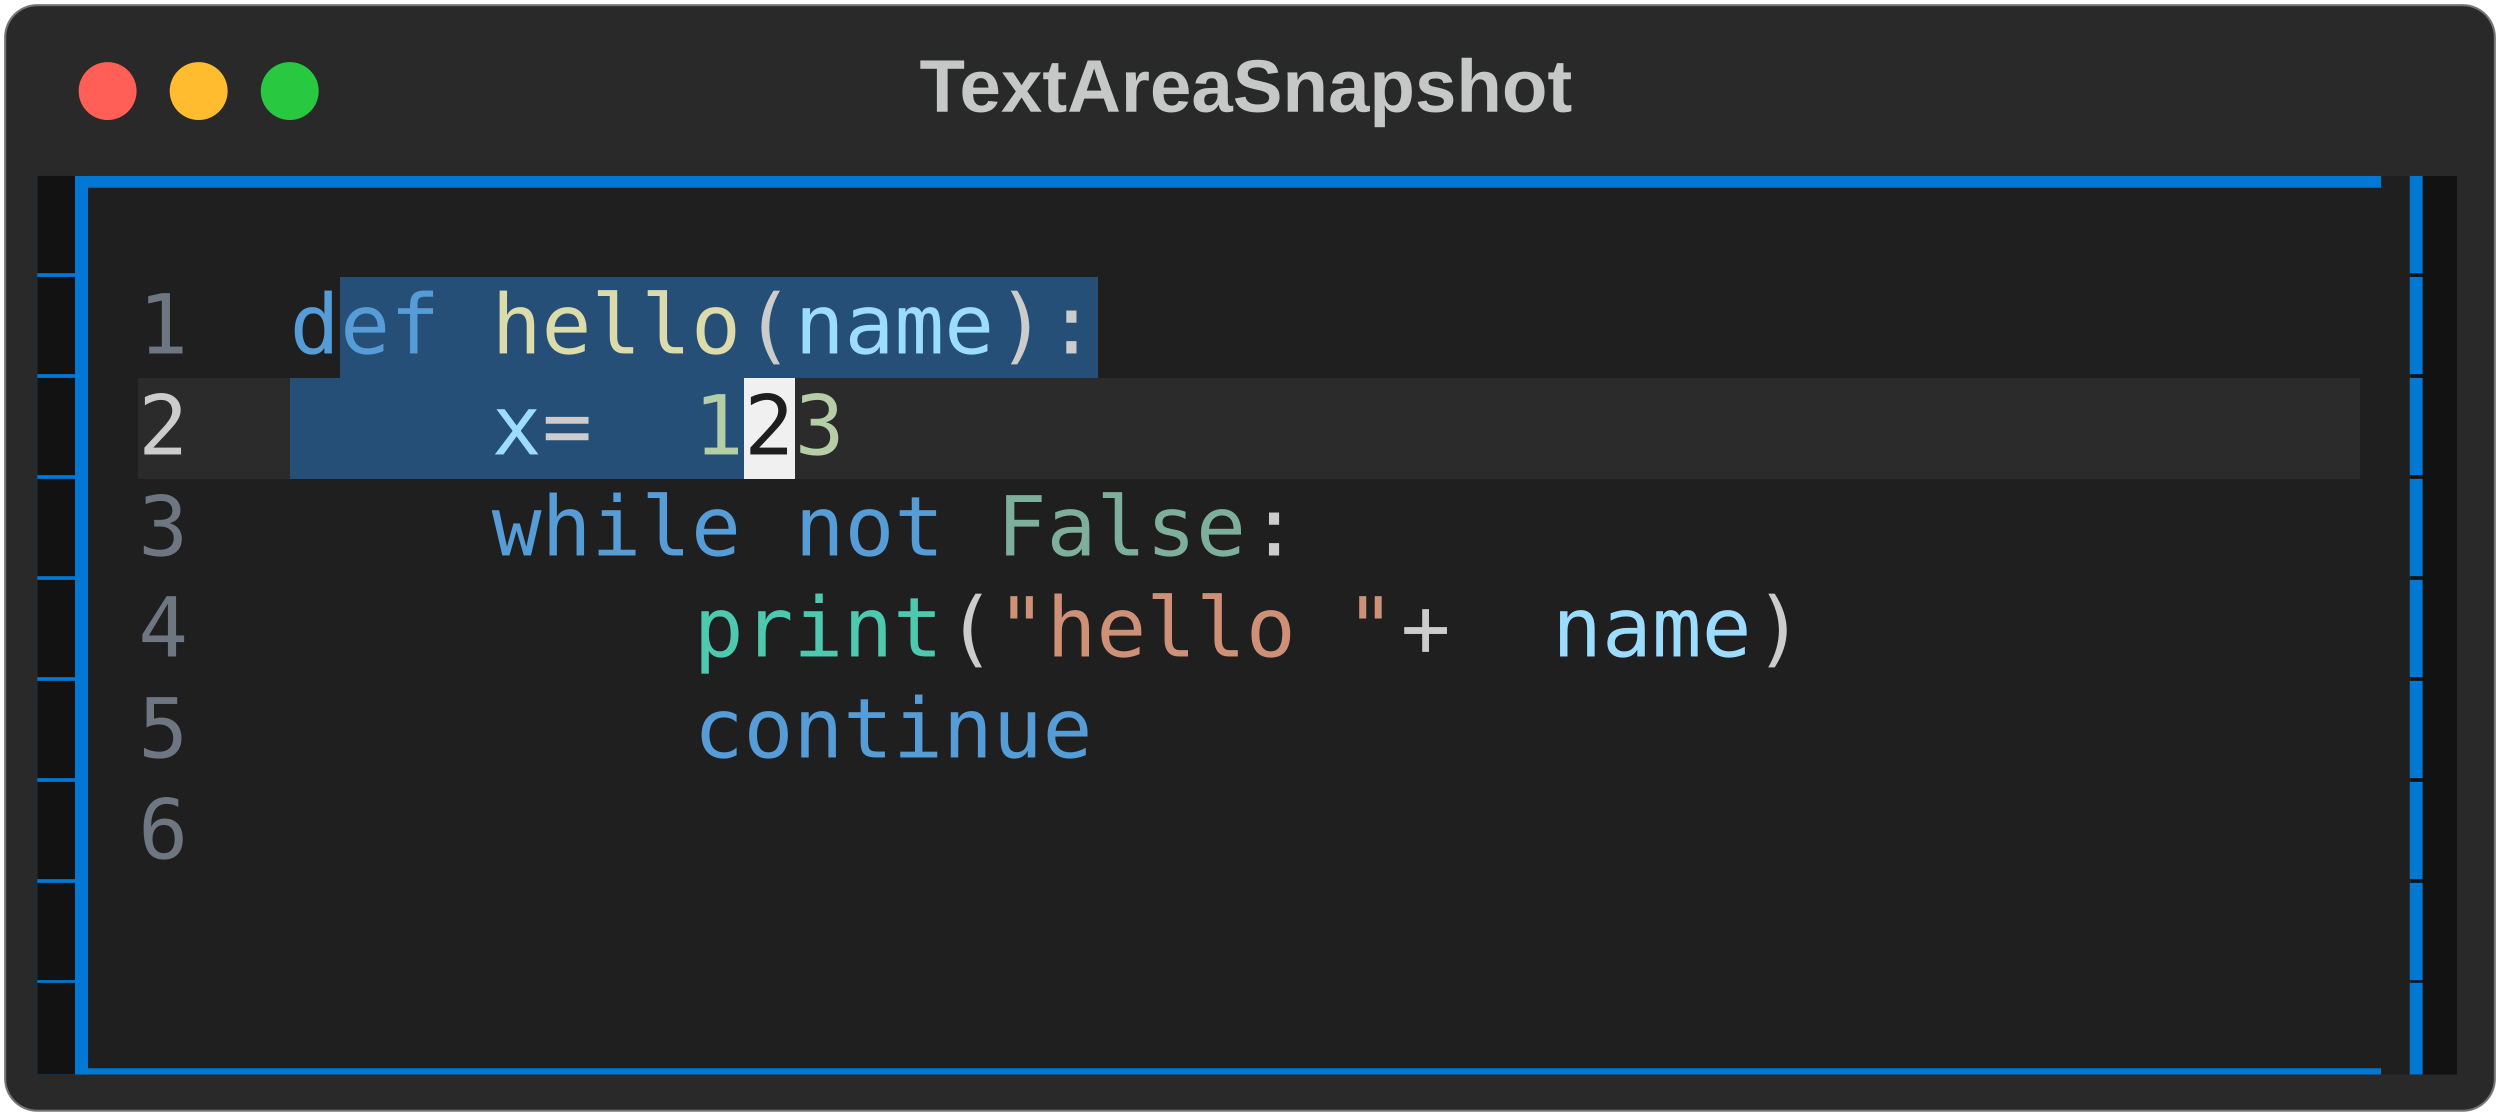
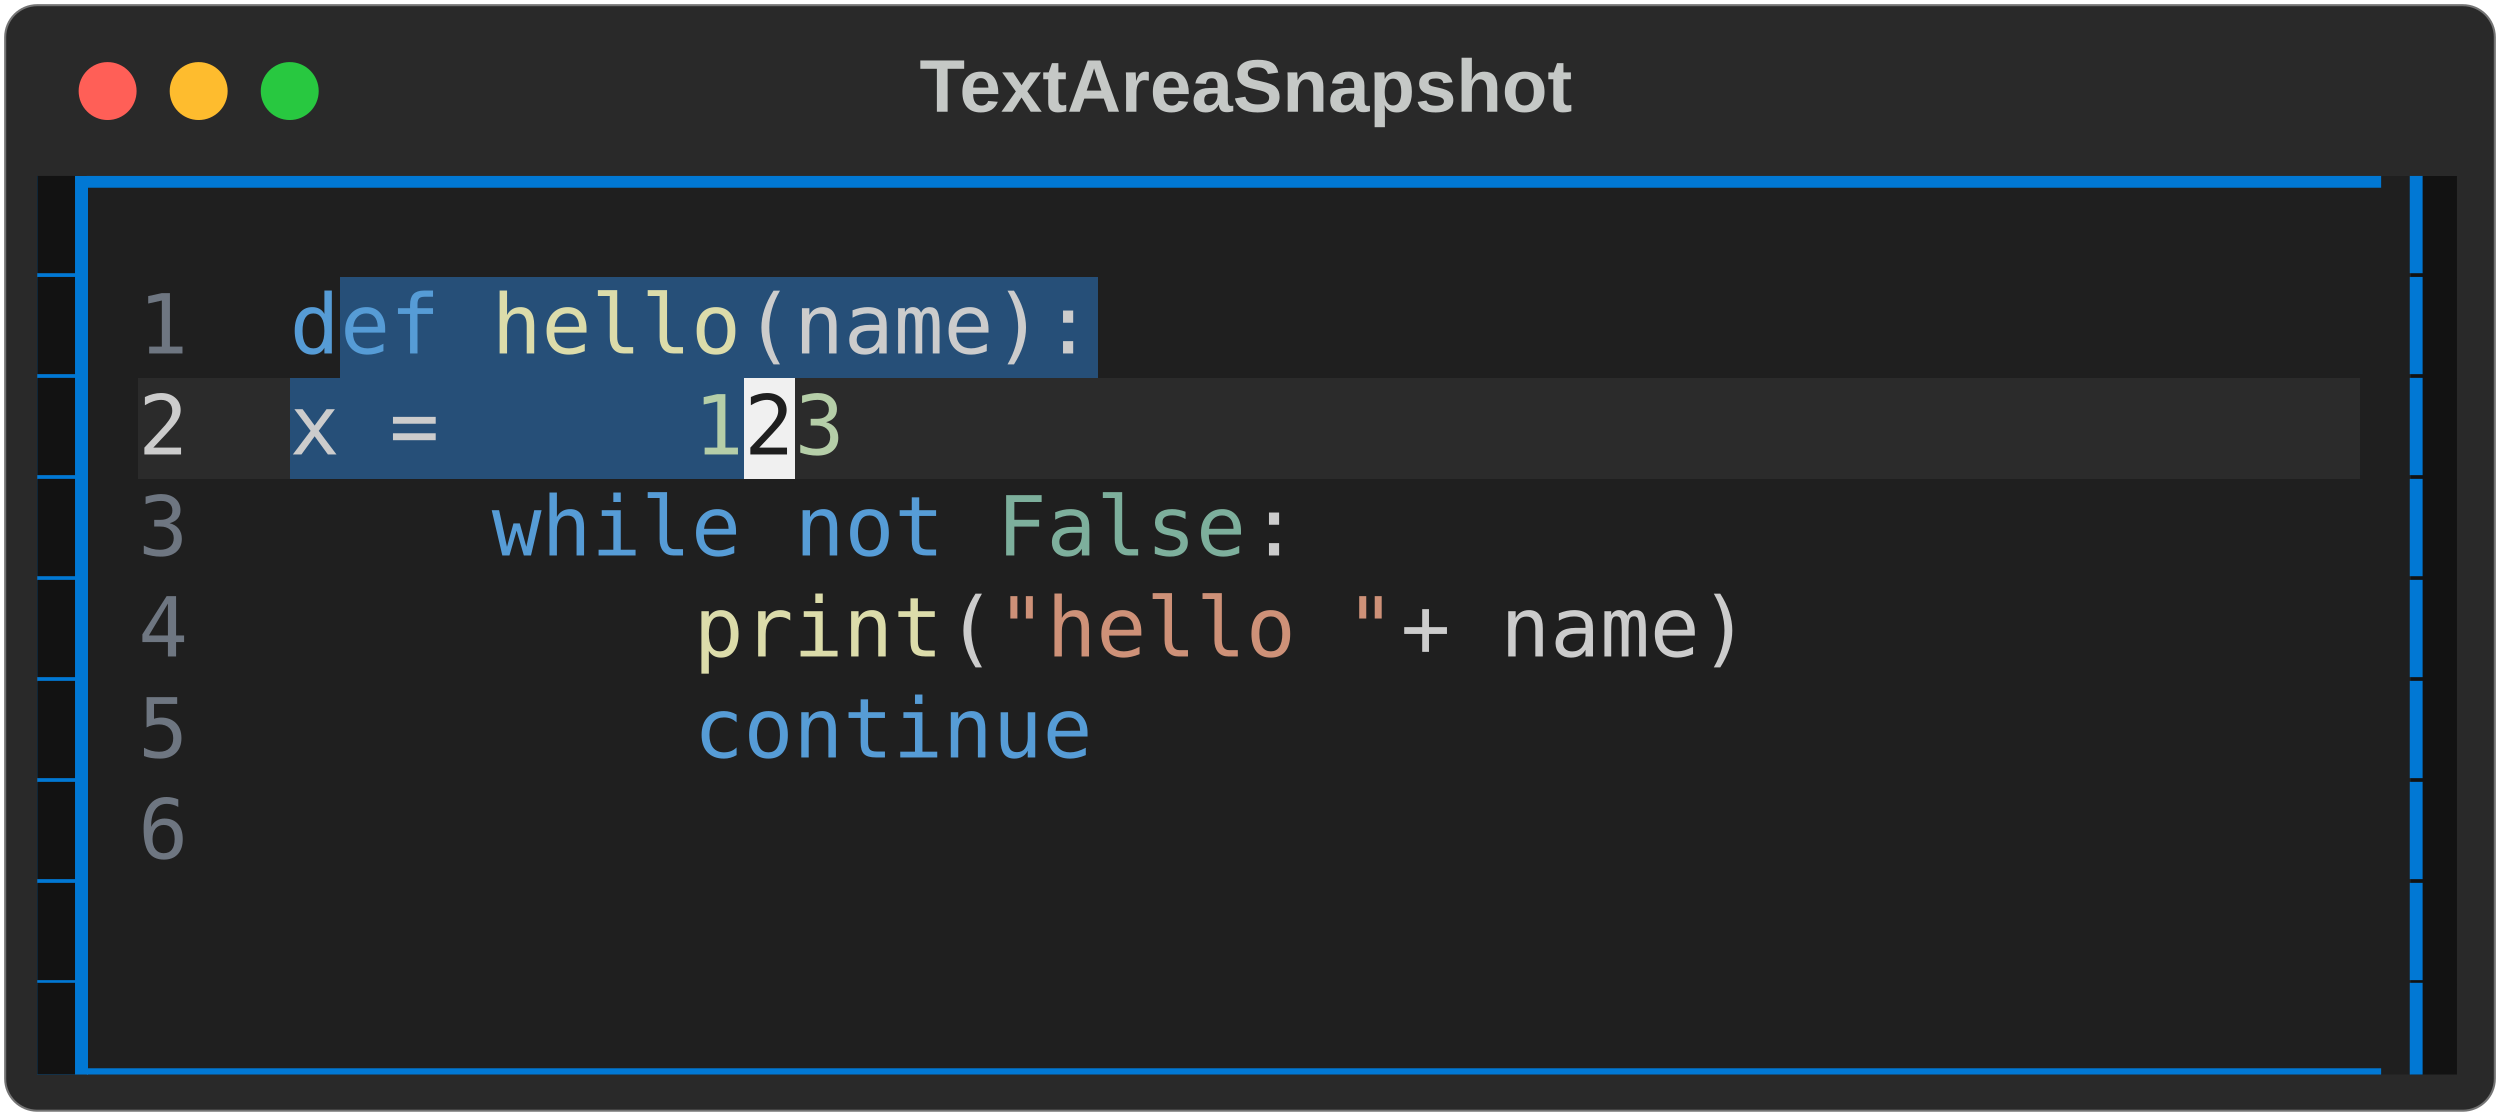
<svg xmlns="http://www.w3.org/2000/svg" class="rich-terminal" viewBox="0 0 604 269.6">
  <style>

    @font-face {
        font-family: "Fira Code";
        src: local("FiraCode-Regular"),
                url("https://cdnjs.cloudflare.com/ajax/libs/firacode/6.2.0/woff2/FiraCode-Regular.woff2") format("woff2"),
                url("https://cdnjs.cloudflare.com/ajax/libs/firacode/6.2.0/woff/FiraCode-Regular.woff") format("woff");
        font-style: normal;
        font-weight: 400;
    }
    @font-face {
        font-family: "Fira Code";
        src: local("FiraCode-Bold"),
                url("https://cdnjs.cloudflare.com/ajax/libs/firacode/6.2.0/woff2/FiraCode-Bold.woff2") format("woff2"),
                url("https://cdnjs.cloudflare.com/ajax/libs/firacode/6.2.0/woff/FiraCode-Bold.woff") format("woff");
        font-style: bold;
        font-weight: 700;
    }

-     .terminal-2571030914-matrix {
+     .terminal-matrix {
        font-family: Fira Code, monospace;
        font-size: 20px;
        line-height: 24.4px;
        font-variant-east-asian: full-width;
    }

-     .terminal-2571030914-title {
+     .terminal-title {
        font-size: 18px;
        font-weight: bold;
        font-family: arial;
    }

-     .terminal-2571030914-r1 { fill: #121212 }
- .terminal-2571030914-r2 { fill: #0178d4 }
- .terminal-2571030914-r3 { fill: #c5c8c6 }
- .terminal-2571030914-r4 { fill: #6e7681 }
- .terminal-2571030914-r5 { fill: #569cd6 }
- .terminal-2571030914-r6 { fill: #cccccc }
- .terminal-2571030914-r7 { fill: #dcdcaa }
- .terminal-2571030914-r8 { fill: #9cdcfe }
- .terminal-2571030914-r9 { fill: #b5cea8 }
- .terminal-2571030914-r10 { fill: #1e1e1e }
- .terminal-2571030914-r11 { fill: #7daf9c }
- .terminal-2571030914-r12 { fill: #4ec9b0 }
- .terminal-2571030914-r13 { fill: #ce9178 }
+     .terminal-r1 { fill: #121212 }
+ .terminal-r2 { fill: #0178d4 }
+ .terminal-r3 { fill: #c5c8c6 }
+ .terminal-r4 { fill: #6e7681 }
+ .terminal-r5 { fill: #569cd6 }
+ .terminal-r6 { fill: #cccccc }
+ .terminal-r7 { fill: #dcdcaa }
+ .terminal-r8 { fill: #b5cea8 }
+ .terminal-r9 { fill: #1e1e1e }
+ .terminal-r10 { fill: #7daf9c }
+ .terminal-r11 { fill: #ce9178 }
    </style>
  <defs>
-     <clipPath id="terminal-2571030914-clip-terminal">
+     <clipPath id="terminal-clip-terminal">
      <rect x="0" y="0" width="584.6" height="218.6" />
    </clipPath>
-     <clipPath id="terminal-2571030914-line-0">
+     <clipPath id="terminal-line-0">
      <rect x="0" y="1.5" width="585.6" height="24.65" />
    </clipPath>
-     <clipPath id="terminal-2571030914-line-1">
+     <clipPath id="terminal-line-1">
      <rect x="0" y="25.9" width="585.6" height="24.65" />
    </clipPath>
-     <clipPath id="terminal-2571030914-line-2">
+     <clipPath id="terminal-line-2">
      <rect x="0" y="50.3" width="585.6" height="24.65" />
    </clipPath>
-     <clipPath id="terminal-2571030914-line-3">
+     <clipPath id="terminal-line-3">
      <rect x="0" y="74.7" width="585.6" height="24.65" />
    </clipPath>
-     <clipPath id="terminal-2571030914-line-4">
+     <clipPath id="terminal-line-4">
      <rect x="0" y="99.1" width="585.6" height="24.65" />
    </clipPath>
-     <clipPath id="terminal-2571030914-line-5">
+     <clipPath id="terminal-line-5">
      <rect x="0" y="123.5" width="585.6" height="24.65" />
    </clipPath>
-     <clipPath id="terminal-2571030914-line-6">
+     <clipPath id="terminal-line-6">
      <rect x="0" y="147.9" width="585.6" height="24.65" />
    </clipPath>
-     <clipPath id="terminal-2571030914-line-7">
+     <clipPath id="terminal-line-7">
      <rect x="0" y="172.3" width="585.6" height="24.65" />
    </clipPath>
  </defs>
  <rect fill="#292929" stroke="rgba(255,255,255,0.35)" stroke-width="1" x="1" y="1" width="602" height="267.6" rx="8" />
-   <text class="terminal-2571030914-title" fill="#c5c8c6" text-anchor="middle" x="301" y="27">TextAreaSnapshot</text>
+   <text class="terminal-title" fill="#c5c8c6" text-anchor="middle" x="301" y="27">TextAreaSnapshot</text>
  <g transform="translate(26,22)">
    <circle cx="0" cy="0" r="7" fill="#ff5f57" />
    <circle cx="22" cy="0" r="7" fill="#febc2e" />
    <circle cx="44" cy="0" r="7" fill="#28c840" />
  </g>
-   <g transform="translate(9, 41)" clip-path="url(#terminal-2571030914-clip-terminal)">
+   <g transform="translate(9, 41)" clip-path="url(#terminal-clip-terminal)">
    <rect fill="#0178d4" x="0" y="1.5" width="12.2" height="24.65" shape-rendering="crispEdges" />
    <rect fill="#1f1f1f" x="12.2" y="1.5" width="561.2" height="24.65" shape-rendering="crispEdges" />
    <rect fill="#121212" x="573.4" y="1.5" width="12.2" height="24.65" shape-rendering="crispEdges" />
    <rect fill="#0178d4" x="0" y="25.9" width="12.2" height="24.65" shape-rendering="crispEdges" />
    <rect fill="#1f1f1f" x="12.2" y="25.9" width="12.2" height="24.65" shape-rendering="crispEdges" />
    <rect fill="#1f1f1f" x="24.4" y="25.9" width="36.6" height="24.65" shape-rendering="crispEdges" />
    <rect fill="#1f1f1f" x="61" y="25.9" width="12.2" height="24.65" shape-rendering="crispEdges" />
    <rect fill="#264f78" x="73.2" y="25.9" width="24.4" height="24.65" shape-rendering="crispEdges" />
    <rect fill="#264f78" x="97.6" y="25.9" width="12.2" height="24.65" shape-rendering="crispEdges" />
    <rect fill="#264f78" x="109.8" y="25.9" width="61" height="24.65" shape-rendering="crispEdges" />
-     <rect fill="#264f78" x="170.8" y="25.9" width="12.2" height="24.65" shape-rendering="crispEdges" />
-     <rect fill="#264f78" x="183" y="25.9" width="48.8" height="24.65" shape-rendering="crispEdges" />
-     <rect fill="#264f78" x="231.8" y="25.9" width="24.4" height="24.65" shape-rendering="crispEdges" />
+     <rect fill="#264f78" x="170.8" y="25.9" width="85.4" height="24.65" shape-rendering="crispEdges" />
    <rect fill="#1f1f1f" x="256.2" y="25.9" width="305" height="24.65" shape-rendering="crispEdges" />
    <rect fill="#1f1f1f" x="561.2" y="25.9" width="12.2" height="24.65" shape-rendering="crispEdges" />
    <rect fill="#121212" x="573.4" y="25.9" width="12.2" height="24.65" shape-rendering="crispEdges" />
    <rect fill="#0178d4" x="0" y="50.3" width="12.2" height="24.65" shape-rendering="crispEdges" />
    <rect fill="#1f1f1f" x="12.2" y="50.3" width="12.2" height="24.65" shape-rendering="crispEdges" />
    <rect fill="#2b2b2b" x="24.4" y="50.3" width="36.6" height="24.65" shape-rendering="crispEdges" />
-     <rect fill="#264f78" x="61" y="50.3" width="48.8" height="24.65" shape-rendering="crispEdges" />
-     <rect fill="#264f78" x="109.8" y="50.3" width="12.2" height="24.65" shape-rendering="crispEdges" />
-     <rect fill="#264f78" x="122" y="50.3" width="36.6" height="24.65" shape-rendering="crispEdges" />
+     <rect fill="#264f78" x="61" y="50.3" width="97.6" height="24.65" shape-rendering="crispEdges" />
    <rect fill="#264f78" x="158.6" y="50.3" width="12.2" height="24.65" shape-rendering="crispEdges" />
    <rect fill="#f0f0f0" x="170.8" y="50.3" width="12.2" height="24.65" shape-rendering="crispEdges" />
    <rect fill="#2b2b2b" x="183" y="50.3" width="12.2" height="24.65" shape-rendering="crispEdges" />
    <rect fill="#2b2b2b" x="195.2" y="50.3" width="366" height="24.65" shape-rendering="crispEdges" />
    <rect fill="#1f1f1f" x="561.2" y="50.3" width="12.2" height="24.65" shape-rendering="crispEdges" />
    <rect fill="#121212" x="573.4" y="50.3" width="12.2" height="24.65" shape-rendering="crispEdges" />
    <rect fill="#0178d4" x="0" y="74.7" width="12.2" height="24.65" shape-rendering="crispEdges" />
    <rect fill="#1f1f1f" x="12.2" y="74.7" width="12.2" height="24.65" shape-rendering="crispEdges" />
    <rect fill="#1f1f1f" x="24.4" y="74.7" width="36.6" height="24.65" shape-rendering="crispEdges" />
    <rect fill="#1f1f1f" x="61" y="74.7" width="48.8" height="24.65" shape-rendering="crispEdges" />
    <rect fill="#1f1f1f" x="109.8" y="74.7" width="61" height="24.65" shape-rendering="crispEdges" />
    <rect fill="#1f1f1f" x="170.8" y="74.7" width="12.2" height="24.65" shape-rendering="crispEdges" />
    <rect fill="#1f1f1f" x="183" y="74.7" width="36.6" height="24.65" shape-rendering="crispEdges" />
    <rect fill="#1f1f1f" x="219.6" y="74.7" width="12.2" height="24.65" shape-rendering="crispEdges" />
    <rect fill="#1f1f1f" x="231.8" y="74.7" width="61" height="24.65" shape-rendering="crispEdges" />
    <rect fill="#1f1f1f" x="292.8" y="74.7" width="268.4" height="24.65" shape-rendering="crispEdges" />
    <rect fill="#1f1f1f" x="561.2" y="74.7" width="12.2" height="24.65" shape-rendering="crispEdges" />
    <rect fill="#121212" x="573.4" y="74.7" width="12.2" height="24.65" shape-rendering="crispEdges" />
    <rect fill="#0178d4" x="0" y="99.1" width="12.2" height="24.65" shape-rendering="crispEdges" />
    <rect fill="#1f1f1f" x="12.2" y="99.1" width="12.2" height="24.65" shape-rendering="crispEdges" />
    <rect fill="#1f1f1f" x="24.4" y="99.1" width="36.6" height="24.65" shape-rendering="crispEdges" />
    <rect fill="#1f1f1f" x="61" y="99.1" width="97.6" height="24.65" shape-rendering="crispEdges" />
    <rect fill="#1f1f1f" x="158.6" y="99.1" width="61" height="24.65" shape-rendering="crispEdges" />
    <rect fill="#1f1f1f" x="219.6" y="99.1" width="12.2" height="24.65" shape-rendering="crispEdges" />
    <rect fill="#1f1f1f" x="231.8" y="99.1" width="97.6" height="24.65" shape-rendering="crispEdges" />
-     <rect fill="#1f1f1f" x="329.4" y="99.1" width="36.6" height="24.65" shape-rendering="crispEdges" />
-     <rect fill="#1f1f1f" x="366" y="99.1" width="48.8" height="24.65" shape-rendering="crispEdges" />
-     <rect fill="#1f1f1f" x="414.8" y="99.1" width="146.4" height="24.65" shape-rendering="crispEdges" />
+     <rect fill="#1f1f1f" x="329.4" y="99.1" width="231.8" height="24.65" shape-rendering="crispEdges" />
    <rect fill="#1f1f1f" x="561.2" y="99.1" width="12.2" height="24.65" shape-rendering="crispEdges" />
    <rect fill="#121212" x="573.4" y="99.1" width="12.2" height="24.65" shape-rendering="crispEdges" />
    <rect fill="#0178d4" x="0" y="123.5" width="12.2" height="24.65" shape-rendering="crispEdges" />
    <rect fill="#1f1f1f" x="12.2" y="123.5" width="12.2" height="24.65" shape-rendering="crispEdges" />
    <rect fill="#1f1f1f" x="24.4" y="123.5" width="36.6" height="24.65" shape-rendering="crispEdges" />
    <rect fill="#1f1f1f" x="61" y="123.5" width="97.6" height="24.65" shape-rendering="crispEdges" />
    <rect fill="#1f1f1f" x="158.6" y="123.5" width="97.6" height="24.65" shape-rendering="crispEdges" />
    <rect fill="#1f1f1f" x="256.2" y="123.5" width="305" height="24.65" shape-rendering="crispEdges" />
    <rect fill="#1f1f1f" x="561.2" y="123.5" width="12.2" height="24.65" shape-rendering="crispEdges" />
    <rect fill="#121212" x="573.4" y="123.5" width="12.2" height="24.65" shape-rendering="crispEdges" />
    <rect fill="#0178d4" x="0" y="147.9" width="12.2" height="24.65" shape-rendering="crispEdges" />
    <rect fill="#1f1f1f" x="12.2" y="147.9" width="12.2" height="24.65" shape-rendering="crispEdges" />
    <rect fill="#1f1f1f" x="24.4" y="147.9" width="36.6" height="24.65" shape-rendering="crispEdges" />
    <rect fill="#1f1f1f" x="61" y="147.9" width="500.2" height="24.65" shape-rendering="crispEdges" />
    <rect fill="#1f1f1f" x="561.2" y="147.9" width="12.2" height="24.65" shape-rendering="crispEdges" />
    <rect fill="#121212" x="573.4" y="147.9" width="12.2" height="24.65" shape-rendering="crispEdges" />
    <rect fill="#0178d4" x="0" y="172.3" width="12.2" height="24.65" shape-rendering="crispEdges" />
    <rect fill="#1f1f1f" x="12.2" y="172.3" width="561.2" height="24.65" shape-rendering="crispEdges" />
    <rect fill="#121212" x="573.4" y="172.3" width="12.2" height="24.65" shape-rendering="crispEdges" />
    <rect fill="#0178d4" x="0" y="196.7" width="12.2" height="24.65" shape-rendering="crispEdges" />
    <rect fill="#1f1f1f" x="12.2" y="196.7" width="561.2" height="24.65" shape-rendering="crispEdges" />
    <rect fill="#121212" x="573.4" y="196.7" width="12.2" height="24.65" shape-rendering="crispEdges" />
-     <g class="terminal-2571030914-matrix">
-       <text class="terminal-2571030914-r1" x="0" y="20" textLength="12.2" clip-path="url(#terminal-2571030914-line-0)">▊</text>
-       <text class="terminal-2571030914-r2" x="12.2" y="20" textLength="561.2" clip-path="url(#terminal-2571030914-line-0)">▔▔▔▔▔▔▔▔▔▔▔▔▔▔▔▔▔▔▔▔▔▔▔▔▔▔▔▔▔▔▔▔▔▔▔▔▔▔▔▔▔▔▔▔▔▔</text>
-       <text class="terminal-2571030914-r2" x="573.4" y="20" textLength="12.2" clip-path="url(#terminal-2571030914-line-0)">▎</text>
-       <text class="terminal-2571030914-r3" x="585.6" y="20" textLength="12.2" clip-path="url(#terminal-2571030914-line-0)">
- </text>
-       <text class="terminal-2571030914-r1" x="0" y="44.4" textLength="12.2" clip-path="url(#terminal-2571030914-line-1)">▊</text>
-       <text class="terminal-2571030914-r4" x="24.4" y="44.4" textLength="36.6" clip-path="url(#terminal-2571030914-line-1)">1  </text>
-       <text class="terminal-2571030914-r5" x="61" y="44.4" textLength="12.2" clip-path="url(#terminal-2571030914-line-1)">d</text>
-       <text class="terminal-2571030914-r5" x="73.2" y="44.4" textLength="24.4" clip-path="url(#terminal-2571030914-line-1)">ef</text>
-       <text class="terminal-2571030914-r7" x="109.8" y="44.4" textLength="61" clip-path="url(#terminal-2571030914-line-1)">hello</text>
-       <text class="terminal-2571030914-r6" x="170.8" y="44.4" textLength="12.2" clip-path="url(#terminal-2571030914-line-1)">(</text>
-       <text class="terminal-2571030914-r8" x="183" y="44.4" textLength="48.8" clip-path="url(#terminal-2571030914-line-1)">name</text>
-       <text class="terminal-2571030914-r6" x="231.8" y="44.4" textLength="24.4" clip-path="url(#terminal-2571030914-line-1)">):</text>
-       <text class="terminal-2571030914-r2" x="573.4" y="44.4" textLength="12.2" clip-path="url(#terminal-2571030914-line-1)">▎</text>
-       <text class="terminal-2571030914-r3" x="585.6" y="44.4" textLength="12.2" clip-path="url(#terminal-2571030914-line-1)">
- </text>
-       <text class="terminal-2571030914-r1" x="0" y="68.8" textLength="12.2" clip-path="url(#terminal-2571030914-line-2)">▊</text>
-       <text class="terminal-2571030914-r6" x="24.4" y="68.8" textLength="36.6" clip-path="url(#terminal-2571030914-line-2)">2  </text>
-       <text class="terminal-2571030914-r8" x="109.8" y="68.8" textLength="12.2" clip-path="url(#terminal-2571030914-line-2)">x</text>
-       <text class="terminal-2571030914-r6" x="122" y="68.8" textLength="36.6" clip-path="url(#terminal-2571030914-line-2)"> = </text>
-       <text class="terminal-2571030914-r9" x="158.6" y="68.8" textLength="12.2" clip-path="url(#terminal-2571030914-line-2)">1</text>
-       <text class="terminal-2571030914-r10" x="170.8" y="68.8" textLength="12.2" clip-path="url(#terminal-2571030914-line-2)">2</text>
-       <text class="terminal-2571030914-r9" x="183" y="68.8" textLength="12.2" clip-path="url(#terminal-2571030914-line-2)">3</text>
-       <text class="terminal-2571030914-r2" x="573.4" y="68.8" textLength="12.2" clip-path="url(#terminal-2571030914-line-2)">▎</text>
-       <text class="terminal-2571030914-r3" x="585.6" y="68.8" textLength="12.2" clip-path="url(#terminal-2571030914-line-2)">
- </text>
-       <text class="terminal-2571030914-r1" x="0" y="93.2" textLength="12.2" clip-path="url(#terminal-2571030914-line-3)">▊</text>
-       <text class="terminal-2571030914-r4" x="24.4" y="93.2" textLength="36.6" clip-path="url(#terminal-2571030914-line-3)">3  </text>
-       <text class="terminal-2571030914-r5" x="109.8" y="93.2" textLength="61" clip-path="url(#terminal-2571030914-line-3)">while</text>
-       <text class="terminal-2571030914-r5" x="183" y="93.2" textLength="36.6" clip-path="url(#terminal-2571030914-line-3)">not</text>
-       <text class="terminal-2571030914-r11" x="231.8" y="93.2" textLength="61" clip-path="url(#terminal-2571030914-line-3)">False</text>
-       <text class="terminal-2571030914-r6" x="292.8" y="93.2" textLength="268.4" clip-path="url(#terminal-2571030914-line-3)">:                     </text>
-       <text class="terminal-2571030914-r2" x="573.4" y="93.2" textLength="12.2" clip-path="url(#terminal-2571030914-line-3)">▎</text>
-       <text class="terminal-2571030914-r3" x="585.6" y="93.2" textLength="12.2" clip-path="url(#terminal-2571030914-line-3)">
- </text>
-       <text class="terminal-2571030914-r1" x="0" y="117.6" textLength="12.2" clip-path="url(#terminal-2571030914-line-4)">▊</text>
-       <text class="terminal-2571030914-r4" x="24.4" y="117.6" textLength="36.6" clip-path="url(#terminal-2571030914-line-4)">4  </text>
-       <text class="terminal-2571030914-r12" x="158.6" y="117.6" textLength="61" clip-path="url(#terminal-2571030914-line-4)">print</text>
-       <text class="terminal-2571030914-r6" x="219.6" y="117.6" textLength="12.2" clip-path="url(#terminal-2571030914-line-4)">(</text>
-       <text class="terminal-2571030914-r13" x="231.8" y="117.6" textLength="97.6" clip-path="url(#terminal-2571030914-line-4)">"hello "</text>
-       <text class="terminal-2571030914-r6" x="329.4" y="117.6" textLength="36.6" clip-path="url(#terminal-2571030914-line-4)"> + </text>
-       <text class="terminal-2571030914-r8" x="366" y="117.6" textLength="48.8" clip-path="url(#terminal-2571030914-line-4)">name</text>
-       <text class="terminal-2571030914-r6" x="414.8" y="117.6" textLength="146.4" clip-path="url(#terminal-2571030914-line-4)">)           </text>
-       <text class="terminal-2571030914-r2" x="573.4" y="117.6" textLength="12.2" clip-path="url(#terminal-2571030914-line-4)">▎</text>
-       <text class="terminal-2571030914-r3" x="585.6" y="117.6" textLength="12.2" clip-path="url(#terminal-2571030914-line-4)">
- </text>
-       <text class="terminal-2571030914-r1" x="0" y="142" textLength="12.2" clip-path="url(#terminal-2571030914-line-5)">▊</text>
-       <text class="terminal-2571030914-r4" x="24.4" y="142" textLength="36.6" clip-path="url(#terminal-2571030914-line-5)">5  </text>
-       <text class="terminal-2571030914-r5" x="158.6" y="142" textLength="97.6" clip-path="url(#terminal-2571030914-line-5)">continue</text>
-       <text class="terminal-2571030914-r2" x="573.4" y="142" textLength="12.2" clip-path="url(#terminal-2571030914-line-5)">▎</text>
-       <text class="terminal-2571030914-r3" x="585.6" y="142" textLength="12.2" clip-path="url(#terminal-2571030914-line-5)">
- </text>
-       <text class="terminal-2571030914-r1" x="0" y="166.4" textLength="12.2" clip-path="url(#terminal-2571030914-line-6)">▊</text>
-       <text class="terminal-2571030914-r4" x="24.4" y="166.4" textLength="36.6" clip-path="url(#terminal-2571030914-line-6)">6  </text>
-       <text class="terminal-2571030914-r2" x="573.4" y="166.4" textLength="12.2" clip-path="url(#terminal-2571030914-line-6)">▎</text>
-       <text class="terminal-2571030914-r3" x="585.6" y="166.4" textLength="12.2" clip-path="url(#terminal-2571030914-line-6)">
- </text>
-       <text class="terminal-2571030914-r1" x="0" y="190.8" textLength="12.2" clip-path="url(#terminal-2571030914-line-7)">▊</text>
-       <text class="terminal-2571030914-r2" x="573.4" y="190.8" textLength="12.2" clip-path="url(#terminal-2571030914-line-7)">▎</text>
-       <text class="terminal-2571030914-r3" x="585.6" y="190.8" textLength="12.2" clip-path="url(#terminal-2571030914-line-7)">
- </text>
-       <text class="terminal-2571030914-r1" x="0" y="215.2" textLength="12.2" clip-path="url(#terminal-2571030914-line-8)">▊</text>
-       <text class="terminal-2571030914-r2" x="12.2" y="215.2" textLength="561.2" clip-path="url(#terminal-2571030914-line-8)">▁▁▁▁▁▁▁▁▁▁▁▁▁▁▁▁▁▁▁▁▁▁▁▁▁▁▁▁▁▁▁▁▁▁▁▁▁▁▁▁▁▁▁▁▁▁</text>
-       <text class="terminal-2571030914-r2" x="573.4" y="215.2" textLength="12.2" clip-path="url(#terminal-2571030914-line-8)">▎</text>
+     <g class="terminal-matrix">
+       <text class="terminal-r1" x="0" y="20" textLength="12.2" clip-path="url(#terminal-line-0)">▊</text>
+       <text class="terminal-r2" x="12.2" y="20" textLength="561.2" clip-path="url(#terminal-line-0)">▔▔▔▔▔▔▔▔▔▔▔▔▔▔▔▔▔▔▔▔▔▔▔▔▔▔▔▔▔▔▔▔▔▔▔▔▔▔▔▔▔▔▔▔▔▔</text>
+       <text class="terminal-r2" x="573.4" y="20" textLength="12.2" clip-path="url(#terminal-line-0)">▎</text>
+       <text class="terminal-r3" x="585.6" y="20" textLength="12.2" clip-path="url(#terminal-line-0)">
+ </text>
+       <text class="terminal-r1" x="0" y="44.4" textLength="12.2" clip-path="url(#terminal-line-1)">▊</text>
+       <text class="terminal-r4" x="24.4" y="44.4" textLength="36.6" clip-path="url(#terminal-line-1)">1  </text>
+       <text class="terminal-r5" x="61" y="44.4" textLength="12.2" clip-path="url(#terminal-line-1)">d</text>
+       <text class="terminal-r5" x="73.2" y="44.4" textLength="24.4" clip-path="url(#terminal-line-1)">ef</text>
+       <text class="terminal-r7" x="109.8" y="44.4" textLength="61" clip-path="url(#terminal-line-1)">hello</text>
+       <text class="terminal-r6" x="170.8" y="44.4" textLength="85.4" clip-path="url(#terminal-line-1)">(name):</text>
+       <text class="terminal-r2" x="573.4" y="44.4" textLength="12.2" clip-path="url(#terminal-line-1)">▎</text>
+       <text class="terminal-r3" x="585.6" y="44.4" textLength="12.2" clip-path="url(#terminal-line-1)">
+ </text>
+       <text class="terminal-r1" x="0" y="68.8" textLength="12.2" clip-path="url(#terminal-line-2)">▊</text>
+       <text class="terminal-r6" x="24.4" y="68.8" textLength="36.6" clip-path="url(#terminal-line-2)">2  </text>
+       <text class="terminal-r6" x="61" y="68.8" textLength="97.6" clip-path="url(#terminal-line-2)">    x = </text>
+       <text class="terminal-r8" x="158.6" y="68.8" textLength="12.2" clip-path="url(#terminal-line-2)">1</text>
+       <text class="terminal-r9" x="170.8" y="68.8" textLength="12.2" clip-path="url(#terminal-line-2)">2</text>
+       <text class="terminal-r8" x="183" y="68.8" textLength="12.2" clip-path="url(#terminal-line-2)">3</text>
+       <text class="terminal-r2" x="573.4" y="68.8" textLength="12.2" clip-path="url(#terminal-line-2)">▎</text>
+       <text class="terminal-r3" x="585.6" y="68.8" textLength="12.2" clip-path="url(#terminal-line-2)">
+ </text>
+       <text class="terminal-r1" x="0" y="93.2" textLength="12.2" clip-path="url(#terminal-line-3)">▊</text>
+       <text class="terminal-r4" x="24.4" y="93.2" textLength="36.6" clip-path="url(#terminal-line-3)">3  </text>
+       <text class="terminal-r5" x="109.8" y="93.2" textLength="61" clip-path="url(#terminal-line-3)">while</text>
+       <text class="terminal-r5" x="183" y="93.2" textLength="36.6" clip-path="url(#terminal-line-3)">not</text>
+       <text class="terminal-r10" x="231.8" y="93.2" textLength="61" clip-path="url(#terminal-line-3)">False</text>
+       <text class="terminal-r6" x="292.8" y="93.2" textLength="268.4" clip-path="url(#terminal-line-3)">:                     </text>
+       <text class="terminal-r2" x="573.4" y="93.2" textLength="12.2" clip-path="url(#terminal-line-3)">▎</text>
+       <text class="terminal-r3" x="585.6" y="93.2" textLength="12.2" clip-path="url(#terminal-line-3)">
+ </text>
+       <text class="terminal-r1" x="0" y="117.6" textLength="12.2" clip-path="url(#terminal-line-4)">▊</text>
+       <text class="terminal-r4" x="24.4" y="117.6" textLength="36.6" clip-path="url(#terminal-line-4)">4  </text>
+       <text class="terminal-r7" x="158.6" y="117.6" textLength="61" clip-path="url(#terminal-line-4)">print</text>
+       <text class="terminal-r6" x="219.6" y="117.6" textLength="12.2" clip-path="url(#terminal-line-4)">(</text>
+       <text class="terminal-r11" x="231.8" y="117.6" textLength="97.6" clip-path="url(#terminal-line-4)">"hello "</text>
+       <text class="terminal-r6" x="329.4" y="117.6" textLength="231.8" clip-path="url(#terminal-line-4)"> + name)           </text>
+       <text class="terminal-r2" x="573.4" y="117.6" textLength="12.2" clip-path="url(#terminal-line-4)">▎</text>
+       <text class="terminal-r3" x="585.6" y="117.6" textLength="12.2" clip-path="url(#terminal-line-4)">
+ </text>
+       <text class="terminal-r1" x="0" y="142" textLength="12.2" clip-path="url(#terminal-line-5)">▊</text>
+       <text class="terminal-r4" x="24.4" y="142" textLength="36.6" clip-path="url(#terminal-line-5)">5  </text>
+       <text class="terminal-r5" x="158.6" y="142" textLength="97.6" clip-path="url(#terminal-line-5)">continue</text>
+       <text class="terminal-r2" x="573.4" y="142" textLength="12.2" clip-path="url(#terminal-line-5)">▎</text>
+       <text class="terminal-r3" x="585.6" y="142" textLength="12.2" clip-path="url(#terminal-line-5)">
+ </text>
+       <text class="terminal-r1" x="0" y="166.4" textLength="12.2" clip-path="url(#terminal-line-6)">▊</text>
+       <text class="terminal-r4" x="24.4" y="166.4" textLength="36.6" clip-path="url(#terminal-line-6)">6  </text>
+       <text class="terminal-r2" x="573.4" y="166.4" textLength="12.2" clip-path="url(#terminal-line-6)">▎</text>
+       <text class="terminal-r3" x="585.6" y="166.4" textLength="12.2" clip-path="url(#terminal-line-6)">
+ </text>
+       <text class="terminal-r1" x="0" y="190.8" textLength="12.2" clip-path="url(#terminal-line-7)">▊</text>
+       <text class="terminal-r2" x="573.4" y="190.8" textLength="12.2" clip-path="url(#terminal-line-7)">▎</text>
+       <text class="terminal-r3" x="585.6" y="190.8" textLength="12.2" clip-path="url(#terminal-line-7)">
+ </text>
+       <text class="terminal-r1" x="0" y="215.2" textLength="12.2" clip-path="url(#terminal-line-8)">▊</text>
+       <text class="terminal-r2" x="12.2" y="215.2" textLength="561.2" clip-path="url(#terminal-line-8)">▁▁▁▁▁▁▁▁▁▁▁▁▁▁▁▁▁▁▁▁▁▁▁▁▁▁▁▁▁▁▁▁▁▁▁▁▁▁▁▁▁▁▁▁▁▁</text>
+       <text class="terminal-r2" x="573.4" y="215.2" textLength="12.2" clip-path="url(#terminal-line-8)">▎</text>
    </g>
  </g>
</svg>
